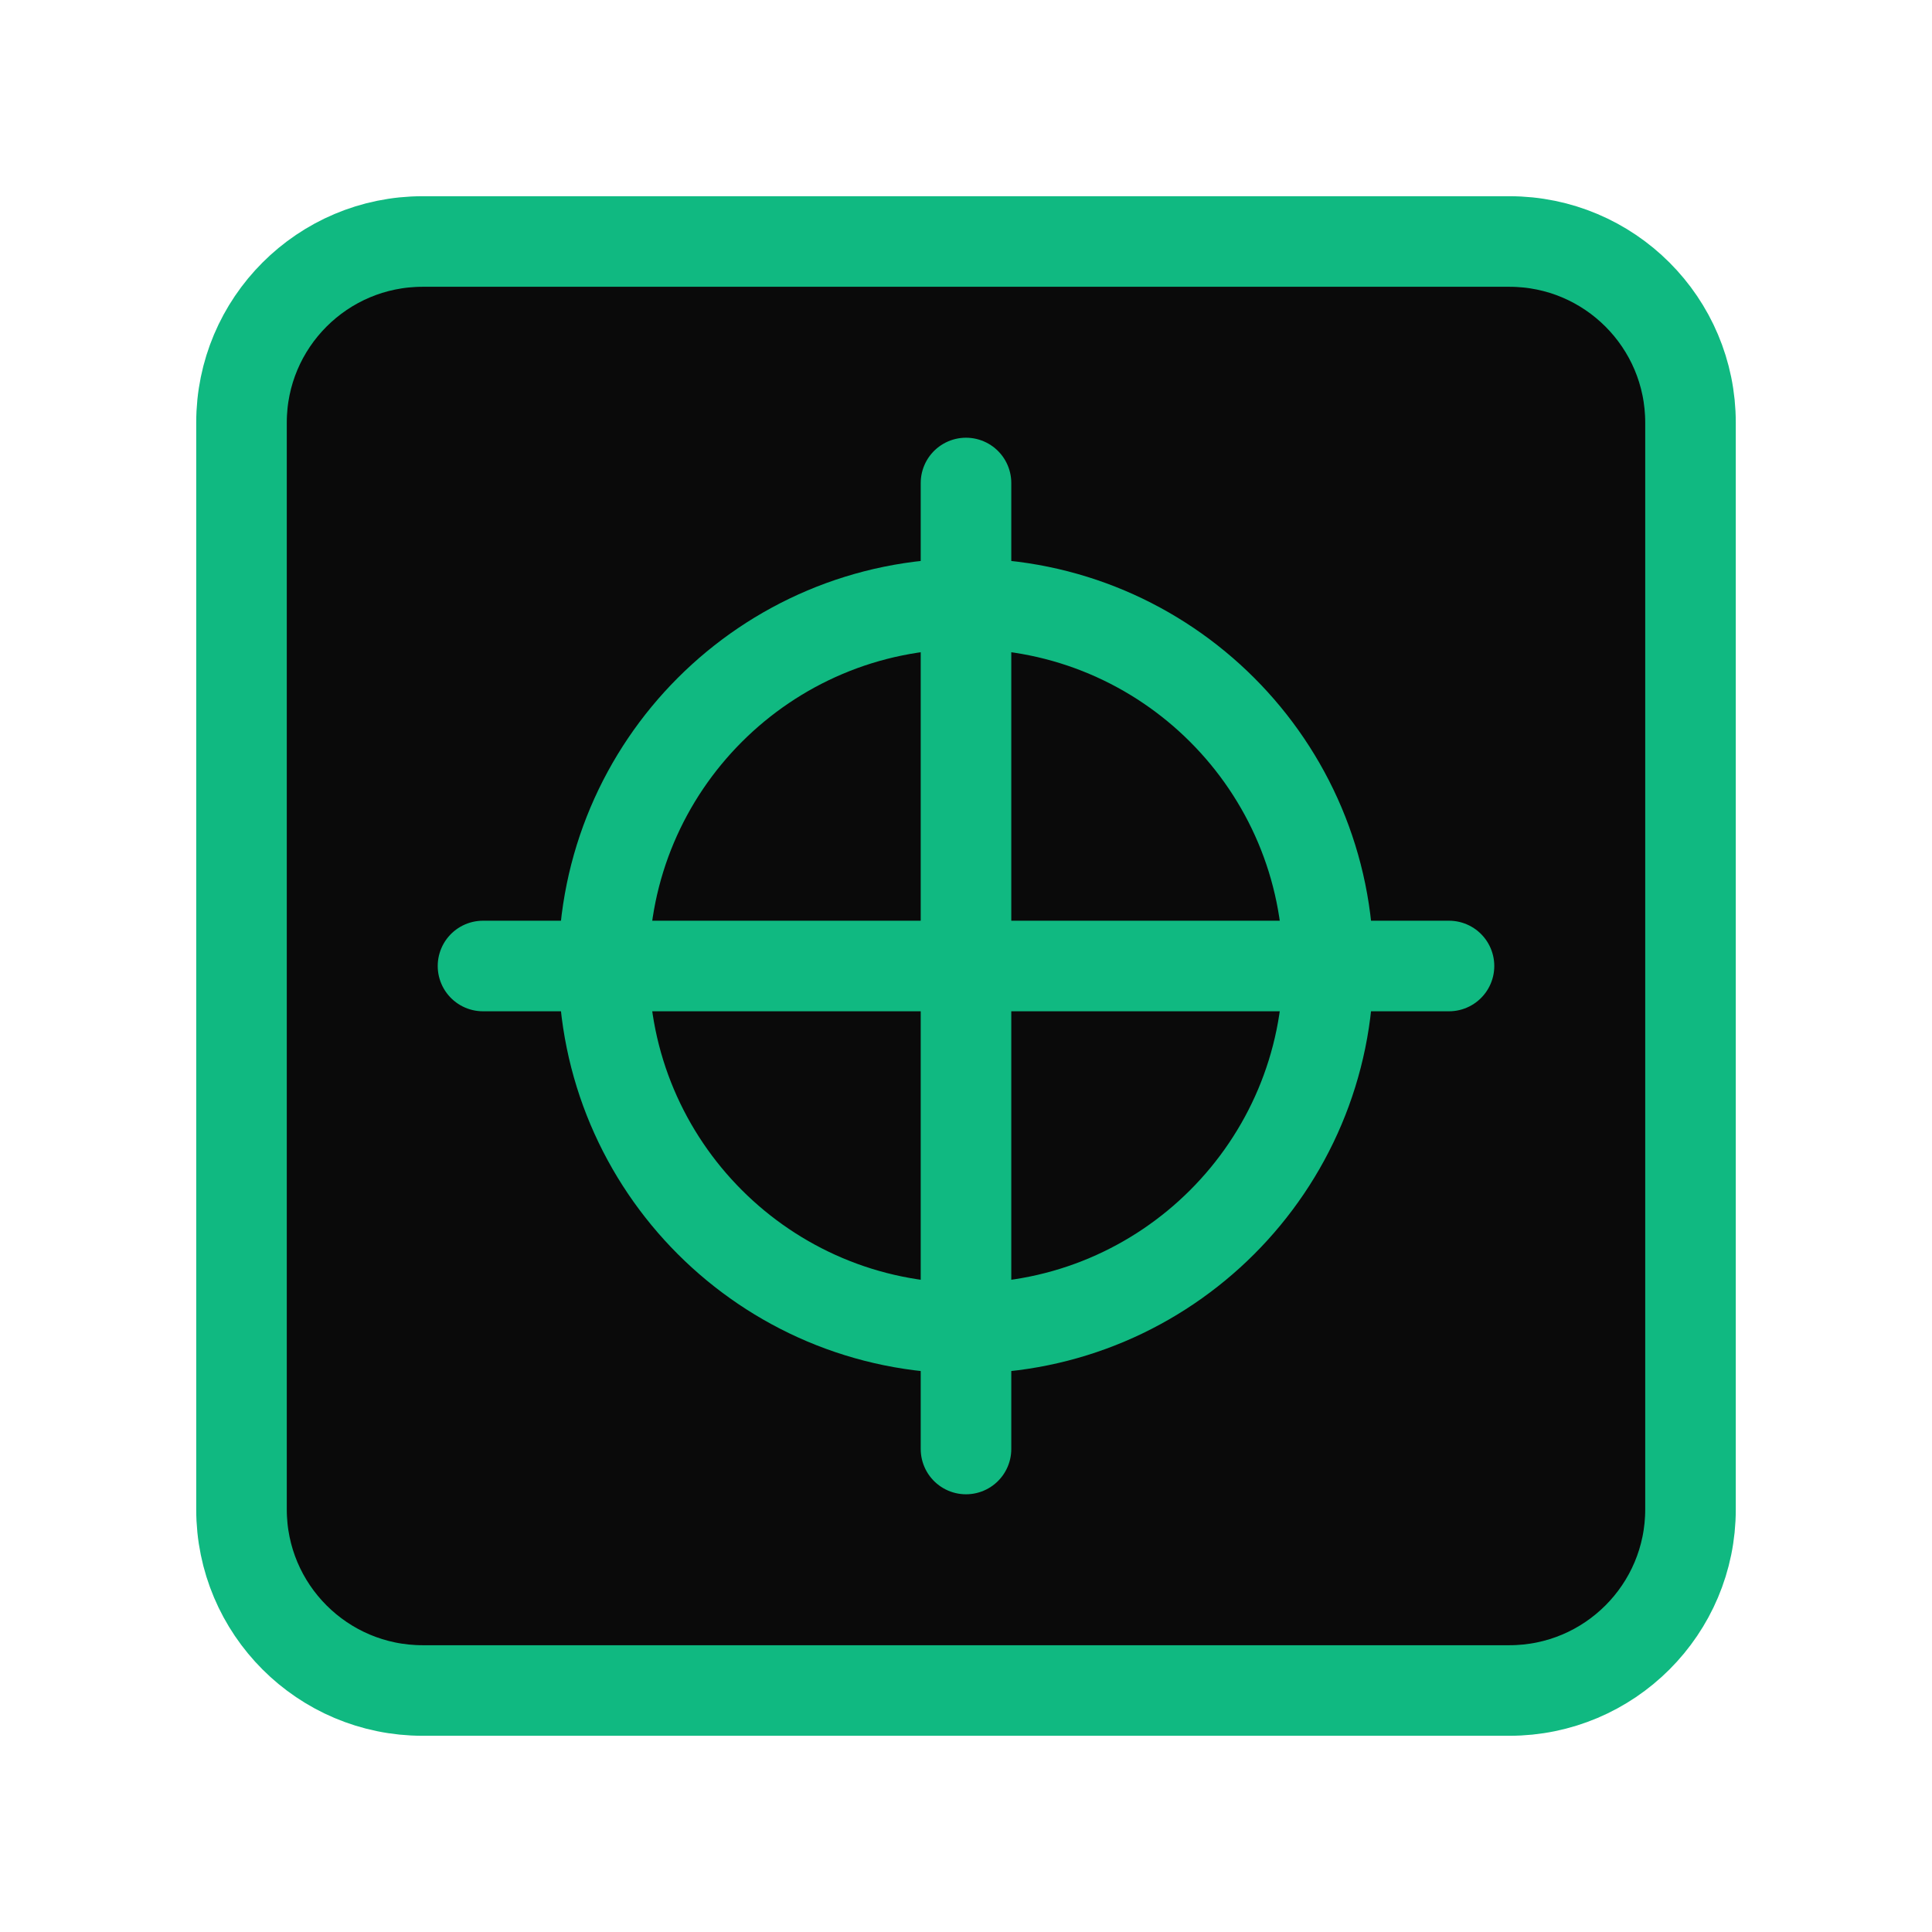
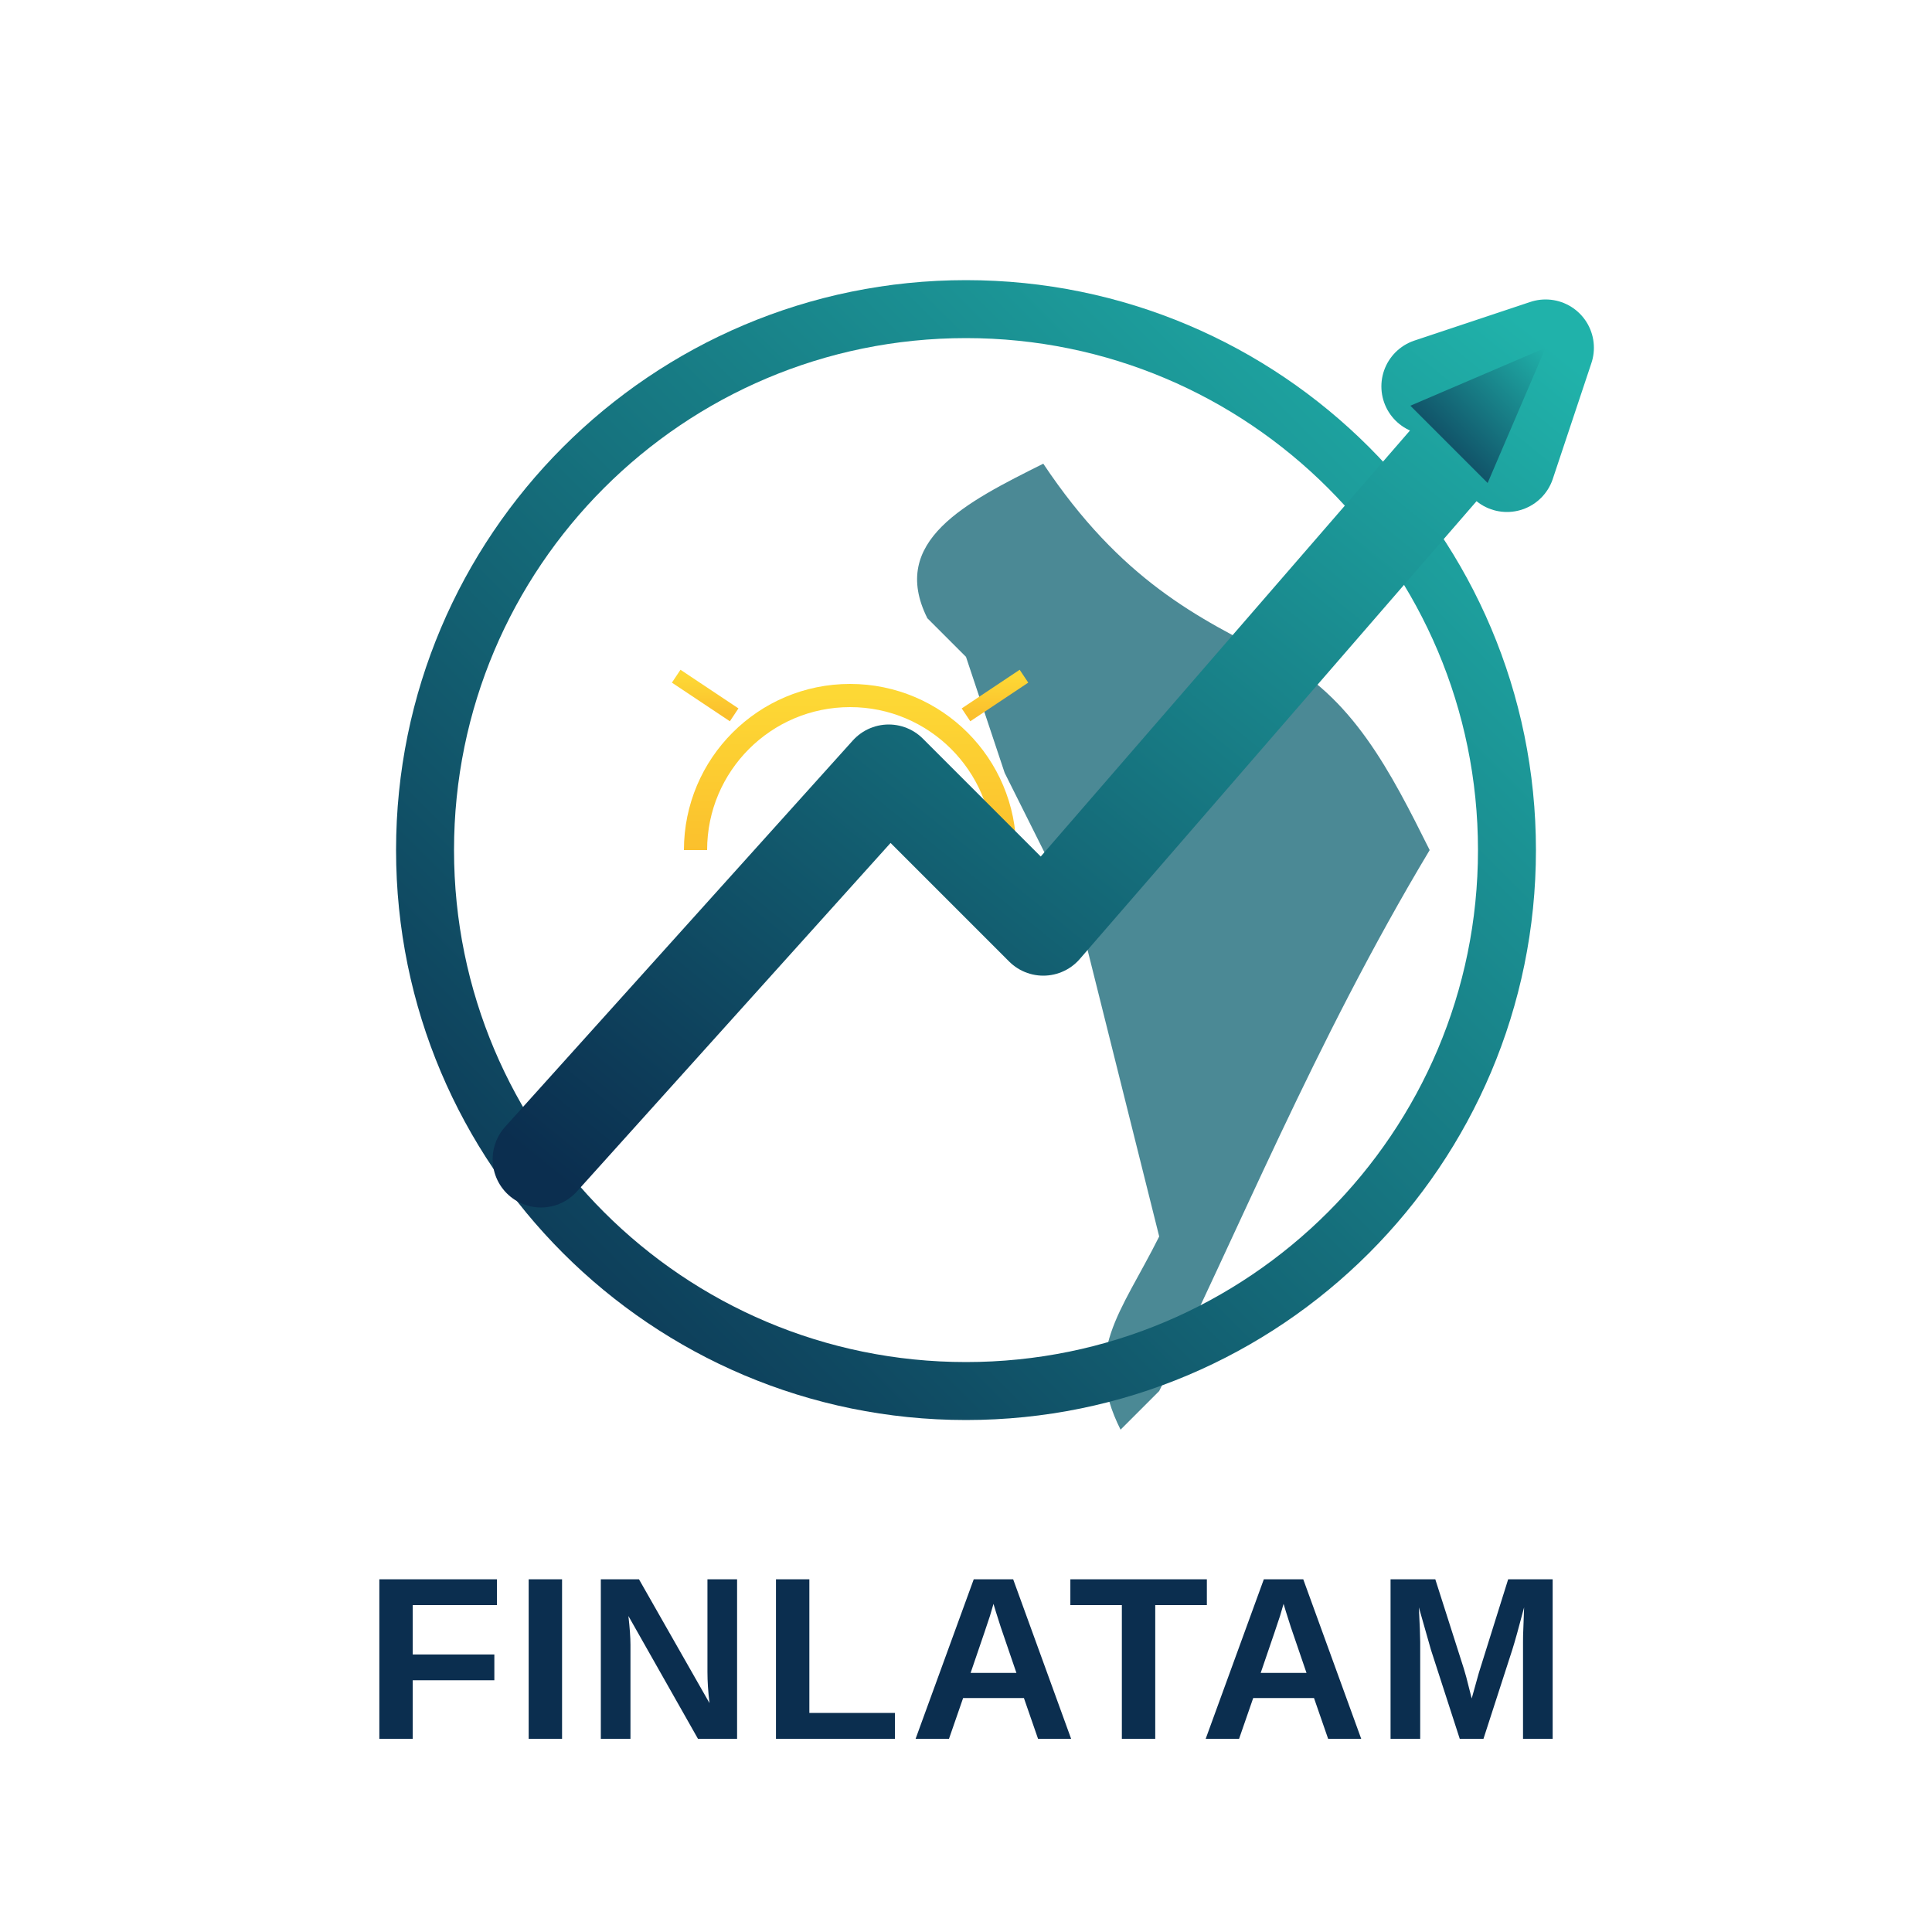
- <svg xmlns="http://www.w3.org/2000/svg" viewBox="0 0 512 512" fill="none" stroke="#10b981" stroke-width="24">
-   <rect x="64" y="64" width="384" height="384" rx="48" fill="#0a0a0a" />
-   <path d="M256 128v256M128 256h256" stroke-linecap="round" />
-   <circle cx="256" cy="256" r="96" fill="none" />
+ <svg xmlns="http://www.w3.org/2000/svg" width="500" height="500" viewBox="0 0 500 500">
+   <defs>
+     <linearGradient id="gradBlue" x1="0%" y1="100%" x2="100%" y2="0%">
+       <stop offset="0%" style="stop-color:#0b2e4f;stop-opacity:1" />
+       <stop offset="100%" style="stop-color:#20b2aa;stop-opacity:1" />
+     </linearGradient>
+     <linearGradient id="gradGold" x1="0%" y1="0%" x2="0%" y2="100%">
+       <stop offset="0%" style="stop-color:#fdd835;stop-opacity:1" />
+       <stop offset="100%" style="stop-color:#fbc02d;stop-opacity:1" />
+     </linearGradient>
+   </defs>
+   <g transform="translate(50, 20)">
+     <path d="M220,100 C200,110 180,120 190,140 L200,150 L210,180 L230,220 L240,260 L250,300 C240,320 230,330 240,350 L250,340 C270,300 290,250 320,200 C310,180 300,160 280,150 C260,140 240,130 220,100 Z" fill="#1e6b7b" opacity="0.8" />
+     <circle cx="200" cy="200" r="140" fill="none" stroke="url(#gradBlue)" stroke-width="15" stroke-linecap="round" />
+     <g transform="translate(130, 160)">
+       <path d="M0,40 A40,40 0 1,1 80,40" fill="none" stroke="url(#gradGold)" stroke-width="6" />
+       <line x1="40" y1="-10" x2="40" y2="-25" stroke="url(#gradGold)" stroke-width="4" />
+       <line x1="10" y1="5" x2="-5" y2="-5" stroke="url(#gradGold)" stroke-width="4" />
+       <line x1="70" y1="5" x2="85" y2="-5" stroke="url(#gradGold)" stroke-width="4" />
+     </g>
+     <path d="M90,280 L180,180 L220,220 L350,70 L320,80 M350,70 L340,100" fill="none" stroke="url(#gradBlue)" stroke-width="25" stroke-linecap="round" stroke-linejoin="round" />
+     <path d="M350,70 L315,85 L335,105 Z" fill="url(#gradBlue)" />
+   </g>
+   <text x="250" y="450" text-anchor="middle" font-family="Arial, Helvetica, sans-serif" font-weight="bold" font-size="60" fill="#0b2e4f" letter-spacing="2">
+     FINLATAM
+   </text>
</svg>
